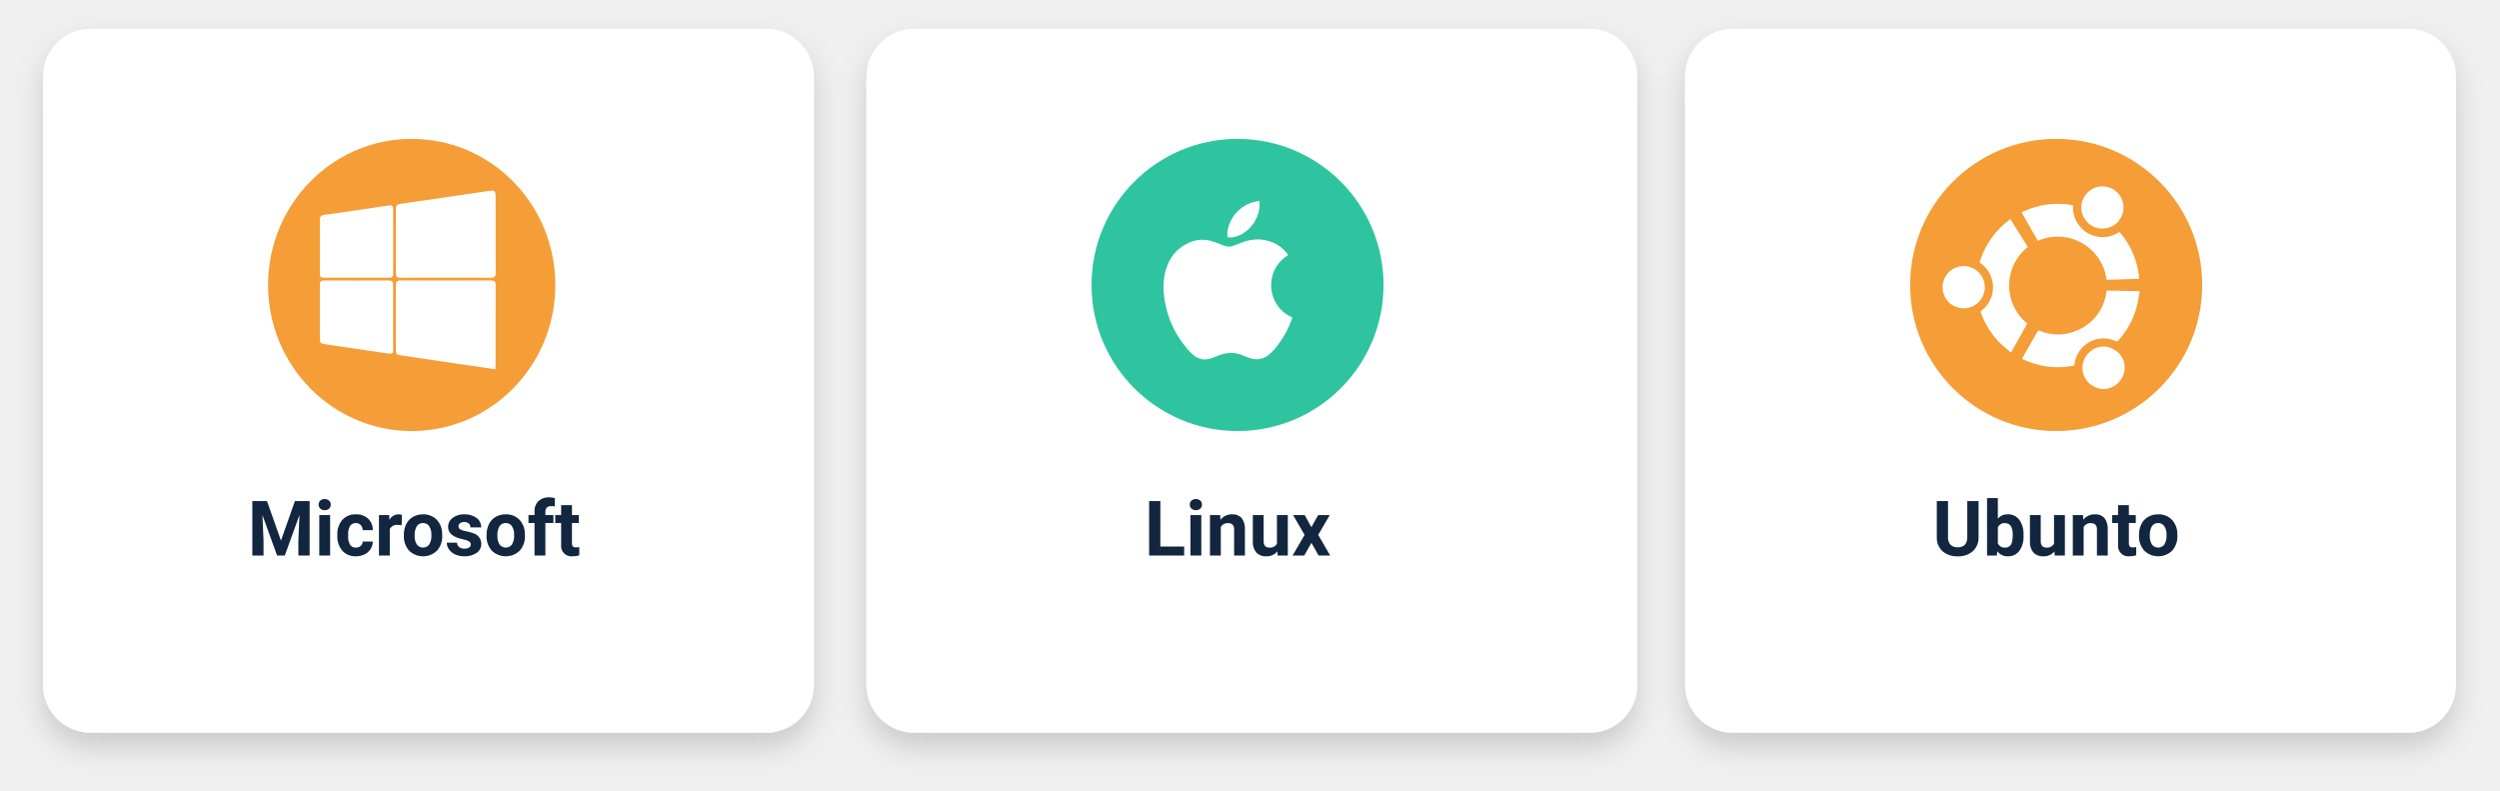
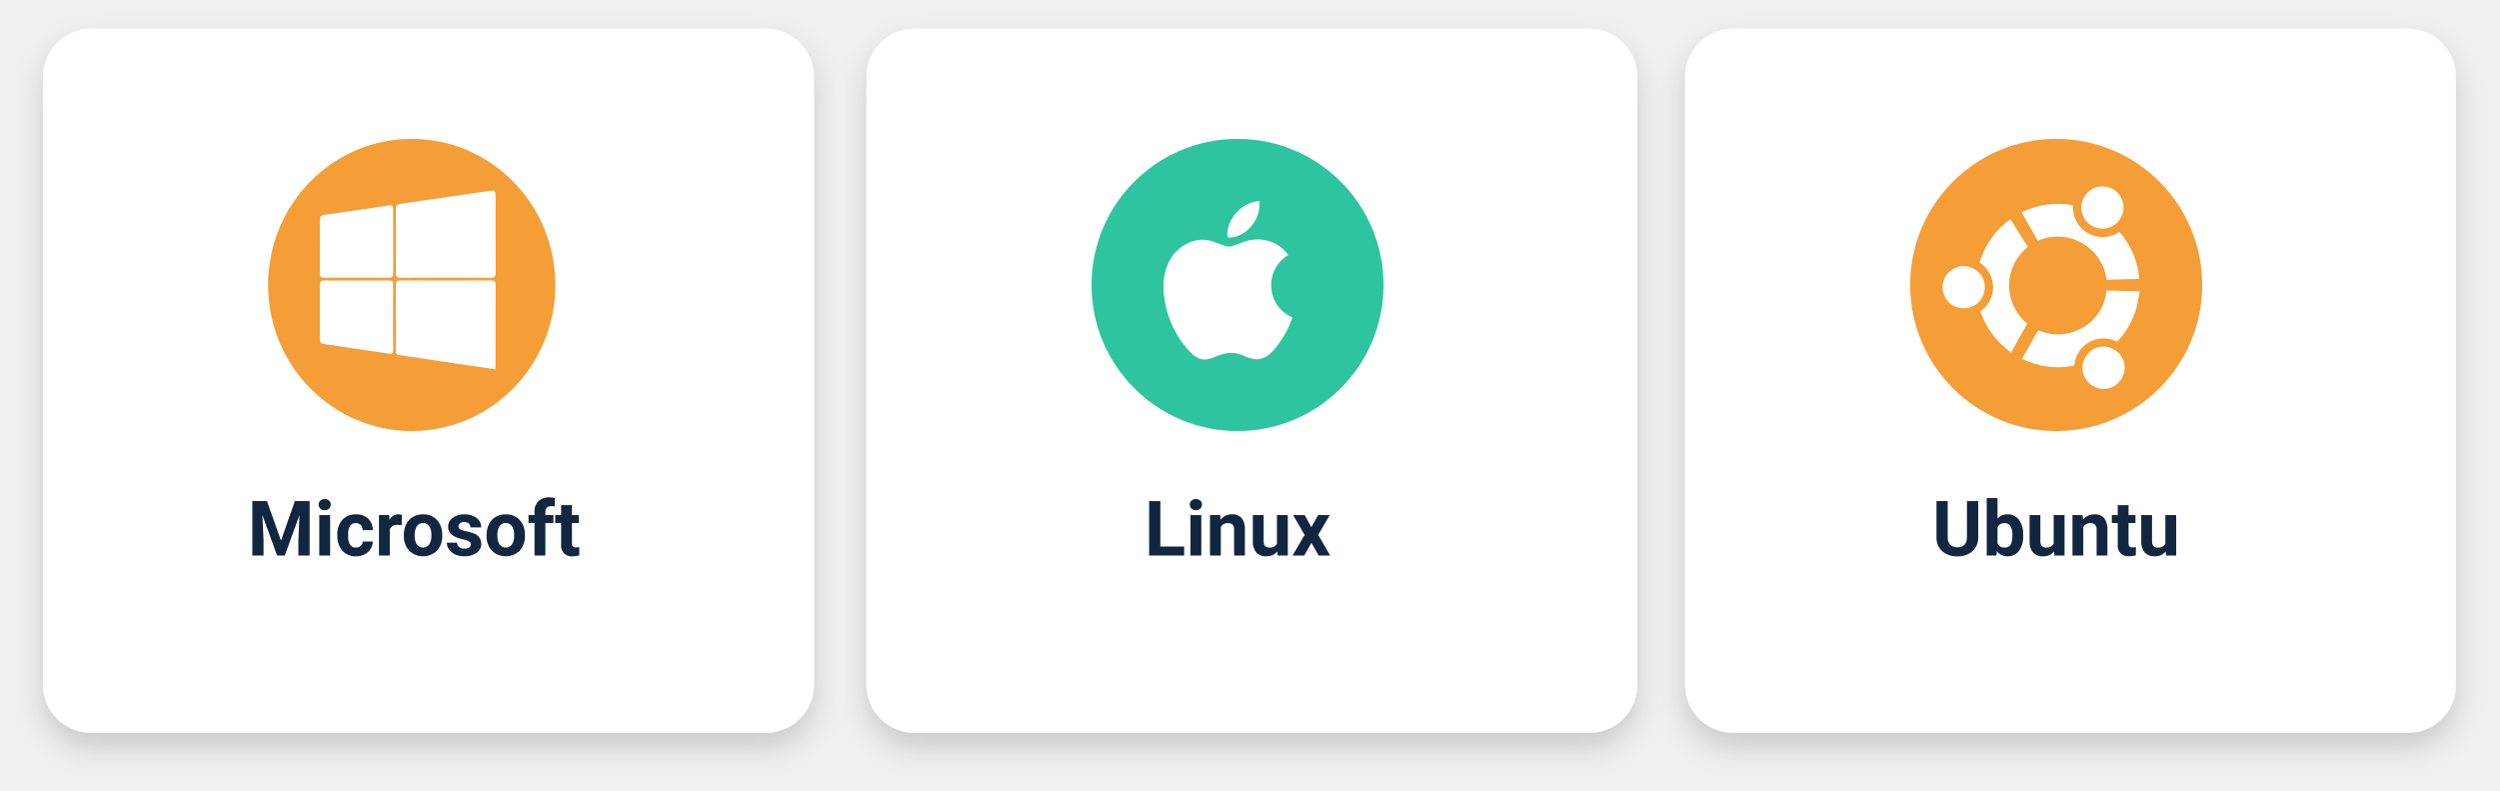
<svg xmlns="http://www.w3.org/2000/svg" width="522" height="165" viewBox="0 0 522 165">
  <defs>
    <filter id="Rectángulo_36007" x="0" y="0" width="179" height="165" filterUnits="userSpaceOnUse">
      <feOffset dy="3" input="SourceAlpha" />
      <feGaussianBlur stdDeviation="3" result="blur" />
      <feFlood flood-opacity="0.161" />
      <feComposite operator="in" in2="blur" />
      <feComposite in="SourceGraphic" />
    </filter>
    <filter id="Rectángulo_37253" x="172" y="0" width="179" height="165" filterUnits="userSpaceOnUse">
      <feOffset dy="3" input="SourceAlpha" />
      <feGaussianBlur stdDeviation="3" result="blur-2" />
      <feFlood flood-opacity="0.161" />
      <feComposite operator="in" in2="blur-2" />
      <feComposite in="SourceGraphic" />
    </filter>
    <filter id="Rectángulo_37255" x="343" y="0" width="179" height="165" filterUnits="userSpaceOnUse">
      <feOffset dy="3" input="SourceAlpha" />
      <feGaussianBlur stdDeviation="3" result="blur-3" />
      <feFlood flood-opacity="0.161" />
      <feComposite operator="in" in2="blur-3" />
      <feComposite in="SourceGraphic" />
    </filter>
  </defs>
-   <g id="Grupo_154911" data-name="Grupo 154911" transform="translate(-177 -565)">
-     <g transform="matrix(1, 0, 0, 1, 177, 565)" filter="url(#Rectángulo_36007)">
+   <g id="Grupo_155435" data-name="Grupo 155435" transform="translate(-218 -562)">
+     <g transform="matrix(1, 0, 0, 1, 218, 562)" filter="url(#Rectángulo_36007)">
      <rect id="Rectángulo_36007-2" data-name="Rectángulo 36007" width="161" height="147" rx="10" transform="translate(9 6)" fill="#fff" />
    </g>
-     <g transform="matrix(1, 0, 0, 1, 177, 565)" filter="url(#Rectángulo_37253)">
+     <g transform="matrix(1, 0, 0, 1, 218, 562)" filter="url(#Rectángulo_37253)">
      <rect id="Rectángulo_37253-2" data-name="Rectángulo 37253" width="161" height="147" rx="10" transform="translate(181 6)" fill="#fff" />
    </g>
-     <g transform="matrix(1, 0, 0, 1, 177, 565)" filter="url(#Rectángulo_37255)">
+     <g transform="matrix(1, 0, 0, 1, 218, 562)" filter="url(#Rectángulo_37255)">
      <rect id="Rectángulo_37255-2" data-name="Rectángulo 37255" width="161" height="147" rx="10" transform="translate(352 6)" fill="#fff" />
    </g>
-     <path id="Trazado_197324" data-name="Trazado 197324" d="M33.77,5.625l2.922,8.25L39.6,5.625h3.078V17H40.324V13.891l.234-5.367L37.488,17H35.879L32.816,8.531l.234,5.359V17H30.707V5.625ZM46.957,17H44.691V8.547h2.266Zm-2.4-10.641a1.112,1.112,0,0,1,.34-.836,1.465,1.465,0,0,1,1.848,0,1.105,1.105,0,0,1,.344.836,1.108,1.108,0,0,1-.348.844,1.448,1.448,0,0,1-1.836,0A1.108,1.108,0,0,1,44.559,6.359Zm7.773,8.977a1.481,1.481,0,0,0,1.016-.344,1.2,1.2,0,0,0,.406-.914h2.117a2.9,2.9,0,0,1-.469,1.574,3.093,3.093,0,0,1-1.262,1.109,3.949,3.949,0,0,1-1.77.395A3.67,3.67,0,0,1,49.512,16a4.56,4.56,0,0,1-1.047-3.184v-.148A4.508,4.508,0,0,1,49.5,9.555a3.627,3.627,0,0,1,2.852-1.164,3.555,3.555,0,0,1,2.543.9,3.2,3.2,0,0,1,.973,2.4H53.754a1.551,1.551,0,0,0-.406-1.072,1.51,1.51,0,0,0-2.223.163,3.333,3.333,0,0,0-.4,1.866v.235a3.375,3.375,0,0,0,.4,1.878A1.377,1.377,0,0,0,52.332,15.336Zm9.578-4.672A6.134,6.134,0,0,0,61.1,10.6a1.654,1.654,0,0,0-1.68.867V17H57.16V8.547h2.133l.063,1.008a2.092,2.092,0,0,1,1.883-1.164,2.366,2.366,0,0,1,.7.1Zm.453,2.031a5.013,5.013,0,0,1,.484-2.242A3.546,3.546,0,0,1,64.242,8.93a4.069,4.069,0,0,1,2.113-.539,3.849,3.849,0,0,1,2.793,1.047,4.2,4.2,0,0,1,1.207,2.844l.016.578a4.418,4.418,0,0,1-1.086,3.121,4.209,4.209,0,0,1-5.832,0,4.5,4.5,0,0,1-1.09-3.187Zm2.258.16a3.16,3.16,0,0,0,.453,1.843,1.628,1.628,0,0,0,2.578.008,3.457,3.457,0,0,0,.461-2.015,3.128,3.128,0,0,0-.461-1.831,1.5,1.5,0,0,0-1.3-.649,1.474,1.474,0,0,0-1.281.646A3.516,3.516,0,0,0,64.621,12.856ZM76.34,14.664a.727.727,0,0,0-.41-.652,4.659,4.659,0,0,0-1.316-.426Q71.6,12.953,71.6,11.023a2.323,2.323,0,0,1,.934-1.879,3.766,3.766,0,0,1,2.441-.754,4.053,4.053,0,0,1,2.574.758,2.388,2.388,0,0,1,.965,1.969H76.254a1.092,1.092,0,0,0-.312-.8A1.322,1.322,0,0,0,74.965,10a1.351,1.351,0,0,0-.883.258.814.814,0,0,0-.312.656.7.7,0,0,0,.355.605,3.657,3.657,0,0,0,1.2.4,9.8,9.8,0,0,1,1.422.379,2.336,2.336,0,0,1,1.789,2.273,2.2,2.2,0,0,1-.992,1.871,4.28,4.28,0,0,1-2.562.715,4.47,4.47,0,0,1-1.887-.379A3.166,3.166,0,0,1,71.8,15.738a2.414,2.414,0,0,1-.469-1.426h2.141a1.179,1.179,0,0,0,.445.922,1.766,1.766,0,0,0,1.109.32,1.635,1.635,0,0,0,.98-.246A.766.766,0,0,0,76.34,14.664Zm3.3-1.969a5.013,5.013,0,0,1,.484-2.242A3.546,3.546,0,0,1,81.516,8.93a4.069,4.069,0,0,1,2.113-.539,3.849,3.849,0,0,1,2.793,1.047,4.2,4.2,0,0,1,1.207,2.844l.016.578a4.418,4.418,0,0,1-1.086,3.121,4.209,4.209,0,0,1-5.832,0,4.5,4.5,0,0,1-1.09-3.187Zm2.258.16a3.16,3.16,0,0,0,.453,1.843,1.628,1.628,0,0,0,2.578.008,3.457,3.457,0,0,0,.461-2.015,3.128,3.128,0,0,0-.461-1.831,1.5,1.5,0,0,0-1.3-.649,1.474,1.474,0,0,0-1.281.646A3.516,3.516,0,0,0,81.895,12.856ZM89.652,17V10.2H88.395V8.547h1.258V7.828a2.918,2.918,0,0,1,.816-2.207,3.162,3.162,0,0,1,2.285-.785,5.278,5.278,0,0,1,1.148.156l-.023,1.75a2.878,2.878,0,0,0-.687-.07q-1.273,0-1.273,1.2v.68H93.6V10.2h-1.68V17Zm7.82-10.531V8.547h1.445V10.2H97.473v4.219a1.007,1.007,0,0,0,.18.672.9.9,0,0,0,.688.2A3.6,3.6,0,0,0,99,15.242v1.711a4.648,4.648,0,0,1-1.367.2,2.156,2.156,0,0,1-2.422-2.4V10.2H93.98V8.547h1.234V6.469Z" transform="translate(199 664)" fill="#12263f" />
-     <path id="Trazado_197326" data-name="Trazado 197326" d="M48.379,15.117h4.977V17h-7.32V5.625h2.344ZM56.934,17H54.668V8.547h2.266Zm-2.4-10.641a1.112,1.112,0,0,1,.34-.836,1.465,1.465,0,0,1,1.848,0,1.105,1.105,0,0,1,.344.836,1.108,1.108,0,0,1-.348.844,1.448,1.448,0,0,1-1.836,0A1.108,1.108,0,0,1,54.535,6.359Zm6.336,2.188.07.977a2.951,2.951,0,0,1,2.43-1.133,2.453,2.453,0,0,1,2,.789,3.682,3.682,0,0,1,.672,2.359V17H63.785V11.594a1.465,1.465,0,0,0-.312-1.043,1.4,1.4,0,0,0-1.039-.324,1.553,1.553,0,0,0-1.43.813V17H58.746V8.547Zm11.945,7.594A2.831,2.831,0,0,1,70.5,17.156a2.67,2.67,0,0,1-2.074-.781,3.335,3.335,0,0,1-.73-2.289V8.547h2.258v5.467q0,1.322,1.2,1.322a1.63,1.63,0,0,0,1.578-.8V8.547H75V17H72.879Zm7.109-5.07,1.422-2.523h2.414l-2.406,4.141L83.863,17H81.441l-1.508-2.656L78.434,17H76l2.508-4.312-2.4-4.141h2.422Z" transform="translate(371 664)" fill="#12263f" />
-     <path id="Trazado_197325" data-name="Trazado 197325" d="M48.289,5.625v7.492a3.836,3.836,0,0,1-1.168,2.953,4.5,4.5,0,0,1-3.191,1.086A4.553,4.553,0,0,1,40.766,16.1a3.77,3.77,0,0,1-1.2-2.9V5.625h2.344v7.508a2.167,2.167,0,0,0,.535,1.629,2.054,2.054,0,0,0,1.48.512q1.977,0,2.008-2.078V5.625Zm9.391,7.227a5.119,5.119,0,0,1-.867,3.168,2.872,2.872,0,0,1-2.422,1.137A2.639,2.639,0,0,1,52.2,16.1l-.1.9H50.063V5H52.32V9.3a2.571,2.571,0,0,1,2.055-.914A2.9,2.9,0,0,1,56.8,9.527a5.126,5.126,0,0,1,.879,3.2Zm-2.258-.164a3.363,3.363,0,0,0-.406-1.871,1.374,1.374,0,0,0-1.211-.59,1.489,1.489,0,0,0-1.484.883v3.336a1.509,1.509,0,0,0,1.5.891,1.394,1.394,0,0,0,1.438-1.078A5.562,5.562,0,0,0,55.422,12.688Zm8.711,3.453a2.831,2.831,0,0,1-2.312,1.016,2.67,2.67,0,0,1-2.074-.781,3.335,3.335,0,0,1-.73-2.289V8.547h2.258v5.467q0,1.322,1.2,1.322a1.63,1.63,0,0,0,1.578-.8V8.547H66.32V17H64.2ZM70.1,8.547l.07.977A2.951,2.951,0,0,1,72.6,8.391a2.453,2.453,0,0,1,2,.789,3.682,3.682,0,0,1,.672,2.359V17H73.016V11.594a1.465,1.465,0,0,0-.312-1.043,1.4,1.4,0,0,0-1.039-.324,1.553,1.553,0,0,0-1.43.813V17H67.977V8.547Zm9.586-2.078V8.547h1.445V10.2H79.688v4.219a1.007,1.007,0,0,0,.18.672.9.9,0,0,0,.688.2,3.6,3.6,0,0,0,.664-.055v1.711a4.648,4.648,0,0,1-1.367.2,2.156,2.156,0,0,1-2.422-2.4V10.2H76.2V8.547H77.43V6.469ZM81.8,12.7a5.013,5.013,0,0,1,.484-2.242A3.546,3.546,0,0,1,83.684,8.93,4.069,4.069,0,0,1,85.8,8.391,3.849,3.849,0,0,1,88.59,9.438,4.2,4.2,0,0,1,89.8,12.281l.016.578a4.418,4.418,0,0,1-1.086,3.121,4.209,4.209,0,0,1-5.832,0A4.5,4.5,0,0,1,81.8,12.8Zm2.258.16a3.16,3.16,0,0,0,.453,1.843,1.628,1.628,0,0,0,2.578.008,3.457,3.457,0,0,0,.461-2.015,3.128,3.128,0,0,0-.461-1.831,1.5,1.5,0,0,0-1.3-.649,1.474,1.474,0,0,0-1.281.646A3.516,3.516,0,0,0,84.063,12.856Z" transform="translate(542 664)" fill="#12263f" />
-     <g id="Grupo_142439" data-name="Grupo 142439" transform="translate(404.734 594.499)">
+     <path id="Trazado_197292" data-name="Trazado 197292" d="M33.77,5.625l2.922,8.25L39.6,5.625h3.078V17H40.324V13.891l.234-5.367L37.488,17H35.879L32.816,8.531l.234,5.359V17H30.707V5.625ZM46.957,17H44.691V8.547h2.266Zm-2.4-10.641a1.112,1.112,0,0,1,.34-.836,1.465,1.465,0,0,1,1.848,0,1.105,1.105,0,0,1,.344.836,1.108,1.108,0,0,1-.348.844,1.448,1.448,0,0,1-1.836,0A1.108,1.108,0,0,1,44.559,6.359Zm7.773,8.977a1.481,1.481,0,0,0,1.016-.344,1.2,1.2,0,0,0,.406-.914h2.117a2.9,2.9,0,0,1-.469,1.574,3.093,3.093,0,0,1-1.262,1.109,3.949,3.949,0,0,1-1.77.395A3.67,3.67,0,0,1,49.512,16a4.56,4.56,0,0,1-1.047-3.184v-.148A4.508,4.508,0,0,1,49.5,9.555a3.627,3.627,0,0,1,2.852-1.164,3.555,3.555,0,0,1,2.543.9,3.2,3.2,0,0,1,.973,2.4H53.754a1.551,1.551,0,0,0-.406-1.072,1.51,1.51,0,0,0-2.223.163,3.333,3.333,0,0,0-.4,1.866v.235a3.375,3.375,0,0,0,.4,1.878A1.377,1.377,0,0,0,52.332,15.336Zm9.578-4.672A6.134,6.134,0,0,0,61.1,10.6a1.654,1.654,0,0,0-1.68.867V17H57.16V8.547h2.133l.063,1.008a2.092,2.092,0,0,1,1.883-1.164,2.366,2.366,0,0,1,.7.1Zm.453,2.031a5.013,5.013,0,0,1,.484-2.242A3.546,3.546,0,0,1,64.242,8.93a4.069,4.069,0,0,1,2.113-.539,3.849,3.849,0,0,1,2.793,1.047,4.2,4.2,0,0,1,1.207,2.844l.016.578a4.418,4.418,0,0,1-1.086,3.121,4.209,4.209,0,0,1-5.832,0,4.5,4.5,0,0,1-1.09-3.187Zm2.258.16a3.16,3.16,0,0,0,.453,1.843,1.628,1.628,0,0,0,2.578.008,3.457,3.457,0,0,0,.461-2.015,3.128,3.128,0,0,0-.461-1.831,1.5,1.5,0,0,0-1.3-.649,1.474,1.474,0,0,0-1.281.646A3.516,3.516,0,0,0,64.621,12.856ZM76.34,14.664a.727.727,0,0,0-.41-.652,4.659,4.659,0,0,0-1.316-.426Q71.6,12.953,71.6,11.023a2.323,2.323,0,0,1,.934-1.879,3.766,3.766,0,0,1,2.441-.754,4.053,4.053,0,0,1,2.574.758,2.388,2.388,0,0,1,.965,1.969H76.254a1.092,1.092,0,0,0-.312-.8A1.322,1.322,0,0,0,74.965,10a1.351,1.351,0,0,0-.883.258.814.814,0,0,0-.312.656.7.7,0,0,0,.355.605,3.657,3.657,0,0,0,1.2.4,9.8,9.8,0,0,1,1.422.379,2.336,2.336,0,0,1,1.789,2.273,2.2,2.2,0,0,1-.992,1.871,4.28,4.28,0,0,1-2.562.715,4.47,4.47,0,0,1-1.887-.379A3.166,3.166,0,0,1,71.8,15.738a2.414,2.414,0,0,1-.469-1.426h2.141a1.179,1.179,0,0,0,.445.922,1.766,1.766,0,0,0,1.109.32,1.635,1.635,0,0,0,.98-.246A.766.766,0,0,0,76.34,14.664Zm3.3-1.969a5.013,5.013,0,0,1,.484-2.242A3.546,3.546,0,0,1,81.516,8.93a4.069,4.069,0,0,1,2.113-.539,3.849,3.849,0,0,1,2.793,1.047,4.2,4.2,0,0,1,1.207,2.844l.016.578a4.418,4.418,0,0,1-1.086,3.121,4.209,4.209,0,0,1-5.832,0,4.5,4.5,0,0,1-1.09-3.187Zm2.258.16a3.16,3.16,0,0,0,.453,1.843,1.628,1.628,0,0,0,2.578.008,3.457,3.457,0,0,0,.461-2.015,3.128,3.128,0,0,0-.461-1.831,1.5,1.5,0,0,0-1.3-.649,1.474,1.474,0,0,0-1.281.646A3.516,3.516,0,0,0,81.895,12.856ZM89.652,17V10.2H88.395V8.547h1.258V7.828a2.918,2.918,0,0,1,.816-2.207,3.162,3.162,0,0,1,2.285-.785,5.278,5.278,0,0,1,1.148.156l-.023,1.75a2.878,2.878,0,0,0-.687-.07q-1.273,0-1.273,1.2v.68H93.6V10.2h-1.68V17Zm7.82-10.531V8.547h1.445V10.2H97.473v4.219a1.007,1.007,0,0,0,.18.672.9.9,0,0,0,.688.2A3.6,3.6,0,0,0,99,15.242v1.711a4.648,4.648,0,0,1-1.367.2,2.156,2.156,0,0,1-2.422-2.4V10.2H93.98V8.547h1.234V6.469Z" transform="translate(240 661)" fill="#12263f" />
+     <path id="Trazado_197293" data-name="Trazado 197293" d="M48.379,15.117h4.977V17h-7.32V5.625h2.344ZM56.934,17H54.668V8.547h2.266Zm-2.4-10.641a1.112,1.112,0,0,1,.34-.836,1.465,1.465,0,0,1,1.848,0,1.105,1.105,0,0,1,.344.836,1.108,1.108,0,0,1-.348.844,1.448,1.448,0,0,1-1.836,0A1.108,1.108,0,0,1,54.535,6.359Zm6.336,2.188.07.977a2.951,2.951,0,0,1,2.43-1.133,2.453,2.453,0,0,1,2,.789,3.682,3.682,0,0,1,.672,2.359V17H63.785V11.594a1.465,1.465,0,0,0-.312-1.043,1.4,1.4,0,0,0-1.039-.324,1.553,1.553,0,0,0-1.43.813V17H58.746V8.547Zm11.945,7.594A2.831,2.831,0,0,1,70.5,17.156a2.67,2.67,0,0,1-2.074-.781,3.335,3.335,0,0,1-.73-2.289V8.547h2.258v5.467q0,1.322,1.2,1.322a1.63,1.63,0,0,0,1.578-.8V8.547H75V17H72.879Zm7.109-5.07,1.422-2.523h2.414l-2.406,4.141L83.863,17H81.441l-1.508-2.656L78.434,17H76l2.508-4.312-2.4-4.141h2.422Z" transform="translate(412 661)" fill="#12263f" />
+     <path id="Trazado_197294" data-name="Trazado 197294" d="M48.219,5.625v7.492a3.836,3.836,0,0,1-1.168,2.953,4.5,4.5,0,0,1-3.191,1.086A4.553,4.553,0,0,1,40.7,16.1a3.77,3.77,0,0,1-1.2-2.9V5.625h2.344v7.508a2.167,2.167,0,0,0,.535,1.629,2.054,2.054,0,0,0,1.48.512q1.977,0,2.008-2.078V5.625Zm9.391,7.227a5.119,5.119,0,0,1-.867,3.168,2.872,2.872,0,0,1-2.422,1.137,2.639,2.639,0,0,1-2.2-1.055l-.1.9H49.992V5H52.25V9.3A2.571,2.571,0,0,1,54.3,8.391,2.9,2.9,0,0,1,56.73,9.527a5.126,5.126,0,0,1,.879,3.2Zm-2.258-.164a3.363,3.363,0,0,0-.406-1.871,1.374,1.374,0,0,0-1.211-.59,1.489,1.489,0,0,0-1.484.883v3.336a1.509,1.509,0,0,0,1.5.891,1.394,1.394,0,0,0,1.438-1.078A5.562,5.562,0,0,0,55.352,12.688Zm8.711,3.453a2.831,2.831,0,0,1-2.312,1.016,2.67,2.67,0,0,1-2.074-.781,3.335,3.335,0,0,1-.73-2.289V8.547H61.2v5.467q0,1.322,1.2,1.322a1.63,1.63,0,0,0,1.578-.8V8.547H66.25V17H64.125Zm5.969-7.594.07.977a2.951,2.951,0,0,1,2.43-1.133,2.453,2.453,0,0,1,2,.789,3.682,3.682,0,0,1,.672,2.359V17H72.945V11.594a1.465,1.465,0,0,0-.312-1.043,1.4,1.4,0,0,0-1.039-.324,1.553,1.553,0,0,0-1.43.813V17H67.906V8.547Zm9.586-2.078V8.547h1.445V10.2H79.617v4.219a1.007,1.007,0,0,0,.18.672.9.9,0,0,0,.688.2,3.6,3.6,0,0,0,.664-.055v1.711a4.648,4.648,0,0,1-1.367.2,2.156,2.156,0,0,1-2.422-2.4V10.2H76.125V8.547h1.234V6.469Zm7.766,9.672a2.831,2.831,0,0,1-2.312,1.016A2.67,2.67,0,0,1,83,16.375a3.335,3.335,0,0,1-.73-2.289V8.547h2.258v5.467q0,1.322,1.2,1.322a1.63,1.63,0,0,0,1.578-.8V8.547H89.57V17H87.445Z" transform="translate(583 661)" fill="#12263f" />
+     <g id="Grupo_142439" data-name="Grupo 142439" transform="translate(445.734 591.499)">
      <circle id="Elipse_4868" data-name="Elipse 4868" cx="30.5" cy="30.5" r="30.5" transform="translate(0.266 -0.499)" fill="#2ec49f" />
      <g id="ujAiFS.tif" transform="translate(-3301.777 -3684.021)">
        <g id="Grupo_154944" data-name="Grupo 154944" transform="translate(3317.086 3696.472)">
          <path id="Trazado_196925" data-name="Trazado 196925" d="M3325.948,3963.945h-.562l-.273-.05a4.052,4.052,0,0,1-1.945-.994,12.582,12.582,0,0,1-1.641-1.807,20,20,0,0,1-3.272-5.867,20.4,20.4,0,0,1-1.076-4.719c-.032-.327-.062-.655-.093-.982v-1.554a1.135,1.135,0,0,0,.028-.143,11.064,11.064,0,0,1,.837-3.668,8.288,8.288,0,0,1,4.311-4.53,6.806,6.806,0,0,1,5.316-.257c.753.278,1.5.577,2.255.847a2.388,2.388,0,0,0,1.62.054q.95-.33,1.89-.69a8.744,8.744,0,0,1,4.08-.68,8.153,8.153,0,0,1,3.487,1.125,7.634,7.634,0,0,1,2.225,2.114,7.278,7.278,0,0,0-3.548,6.77,7.2,7.2,0,0,0,4.412,6.255c-.045.139-.093.3-.147.45a19.468,19.468,0,0,1-3.012,5.454,9.843,9.843,0,0,1-1.921,2.014,4.016,4.016,0,0,1-3.379.7,9.188,9.188,0,0,1-1.747-.639,6.477,6.477,0,0,0-2.545-.562,7.135,7.135,0,0,0-2.913.635c-.475.2-.958.388-1.45.544A7.547,7.547,0,0,1,3325.948,3963.945Z" transform="translate(-3317.086 -3930.843)" fill="#fff" />
          <path id="Trazado_196927" data-name="Trazado 196927" d="M3726.334,3696.472a10.274,10.274,0,0,1,.011,1.08,7.357,7.357,0,0,1-2.925,5.338,5.866,5.866,0,0,1-2.706,1.192,8.127,8.127,0,0,1-.871.036c-.156.007-.186-.083-.2-.214a4.723,4.723,0,0,1,.221-2.053,7.548,7.548,0,0,1,5.422-5.2A10.079,10.079,0,0,1,3726.334,3696.472Z" transform="translate(-3706.284 -3696.472)" fill="#fff" />
        </g>
      </g>
    </g>
-     <g id="Grupo_142441" data-name="Grupo 142441" transform="translate(575.747 594.499)">
+     <g id="Grupo_142441" data-name="Grupo 142441" transform="translate(616.747 591.499)">
      <circle id="Elipse_4870" data-name="Elipse 4870" cx="30.5" cy="30.5" r="30.5" transform="translate(0.253 -0.499)" fill="#f59d36" />
      <g id="ygpzb9.tif" transform="translate(-5205.688 -4010.779)">
        <g id="Grupo_154946" data-name="Grupo 154946" transform="translate(5212.706 4020.245)">
          <path id="Trazado_196932" data-name="Trazado 196932" d="M5570.106,4433.006a5.331,5.331,0,0,1-2.29-1.042,4.375,4.375,0,0,1,0-6.739,4.151,4.151,0,0,1,4.8-.56,4.227,4.227,0,0,1,2.429,4.158,4.441,4.441,0,0,1-3.557,4.1c-.106.021-.209.056-.314.083Z" transform="translate(-5537.009 -4390.758)" fill="#fff" />
          <path id="Trazado_196933" data-name="Trazado 196933" d="M5413.463,4297.022q.587-1.033,1.176-2.067c.667-1.168,1.346-2.331,2-3.509.158-.287.293-.344.6-.225a9.8,9.8,0,0,0,8.039-.247,9.939,9.939,0,0,0,5.772-7.674q.028-.163.06-.324c.01-.052.024-.1.044-.186l6.9.139c-.205,1.1-.339,2.148-.6,3.163a16.832,16.832,0,0,1-3.845,7.1.423.423,0,0,1-.584.143,6.1,6.1,0,0,0-8.592,4.794c-.028.214-.087.335-.33.378a16.977,16.977,0,0,1-10.555-1.418A.507.507,0,0,1,5413.463,4297.022Z" transform="translate(-5396.868 -4261.087)" fill="#fff" />
          <path id="Trazado_196934" data-name="Trazado 196934" d="M5316.762,4124.354c-1.125,2-2.24,3.986-3.4,6.059-.733-.63-1.468-1.2-2.132-1.847a16.91,16.91,0,0,1-4.126-6.429.4.4,0,0,1,.143-.547,6.108,6.108,0,0,0-.141-9.773c-.166-.125-.313-.208-.223-.49a17.127,17.127,0,0,1,6.2-8.671c.042-.032.091-.056.167-.1l3.625,5.8a10.246,10.246,0,0,0-.1,16Z" transform="translate(-5299.068 -4095.751)" fill="#fff" />
          <path id="Trazado_196935" data-name="Trazado 196935" d="M5432.89,4069.673a17.058,17.058,0,0,1,4.144,9.805l-6.837.212a10.282,10.282,0,0,0-14.368-8.136l-3.384-5.956a17.085,17.085,0,0,1,10.753-1.481,6.189,6.189,0,0,0,9.692,5.556Z" transform="translate(-5395.934 -4060.226)" fill="#fff" />
          <path id="Trazado_196936" data-name="Trazado 196936" d="M5212.706,4225.371a4.416,4.416,0,1,1,4.4,4.413A4.427,4.427,0,0,1,5212.706,4225.371Z" transform="translate(-5212.706 -4204.365)" fill="#fff" />
          <path id="Trazado_196937" data-name="Trazado 196937" d="M5572.186,4024.681a4.413,4.413,0,0,1-8.825-.017,4.413,4.413,0,1,1,8.825.017Z" transform="translate(-5534.375 -4020.245)" fill="#fff" />
        </g>
      </g>
    </g>
-     <g id="Grupo_142438" data-name="Grupo 142438" transform="translate(232.603 594.499)">
+     <g id="Grupo_142438" data-name="Grupo 142438" transform="translate(273.603 591.499)">
      <ellipse id="Elipse_4775" data-name="Elipse 4775" cx="30" cy="30.5" rx="30" ry="30.5" transform="translate(0.397 -0.499)" fill="#f59d36" />
      <g id="Grupo_154945" data-name="Grupo 154945" transform="translate(-4930.368 -4104.811)">
        <path id="Trazado_196928" data-name="Trazado 196928" d="M5054.786,4242.823c-3.189-.465-6.233-.906-9.276-1.355-3.413-.5-6.824-1.02-10.237-1.522-1.247-.184-1.249-.173-1.249-1.467,0-4.4.018-8.792-.017-13.187-.006-.78.208-1.022,1-1.019q9.419.045,18.838,0c.791,0,1.016.235,1.012,1.019-.03,5.537-.016,11.074-.019,16.612C5054.842,4242.181,5054.809,4242.458,5054.786,4242.823Z" transform="translate(-76.557 -90.403)" fill="#fff" />
        <path id="Trazado_196929" data-name="Trazado 196929" d="M5044.45,4133.292c-3.168,0-6.337-.02-9.5.016-.728.008-.921-.235-.917-.933q.038-6.722,0-13.444c0-.659.163-.948.868-1.048,6.041-.859,12.075-1.764,18.113-2.64,1.849-.269,1.853-.246,1.853,1.626,0,5.109-.019,10.219.019,15.328.006.857-.217,1.129-1.1,1.114C5050.673,4133.259,5047.562,4133.291,5044.45,4133.292Z" transform="translate(-76.575)" fill="#fff" />
        <path id="Trazado_196930" data-name="Trazado 196930" d="M4956.881,4231.989c0,2.281-.018,4.563.01,6.844.008.659-.2.84-.855.742q-6.8-1.034-13.611-2.011c-.646-.092-.848-.373-.845-1q.029-5.689,0-11.378c0-.656.206-.9.887-.893q6.758.037,13.517,0c.728,0,.921.252.911.941C4956.859,4227.483,4956.881,4229.736,4956.881,4231.989Z" transform="translate(-0.006 -90.416)" fill="#fff" />
        <path id="Trazado_196931" data-name="Trazado 196931" d="M4949.242,4148.077c-2.256,0-4.512-.019-6.768.012-.66.009-.906-.193-.9-.875q.036-5.611,0-11.223c0-.7.271-.934.926-1.026,4.491-.631,8.981-1.274,13.464-1.962.779-.12.928.127.924.828q-.031,6.683,0,13.365c0,.666-.19.9-.876.895C4953.755,4148.055,4951.5,4148.077,4949.242,4148.077Z" transform="translate(0 -14.787)" fill="#fff" />
      </g>
    </g>
  </g>
</svg>
